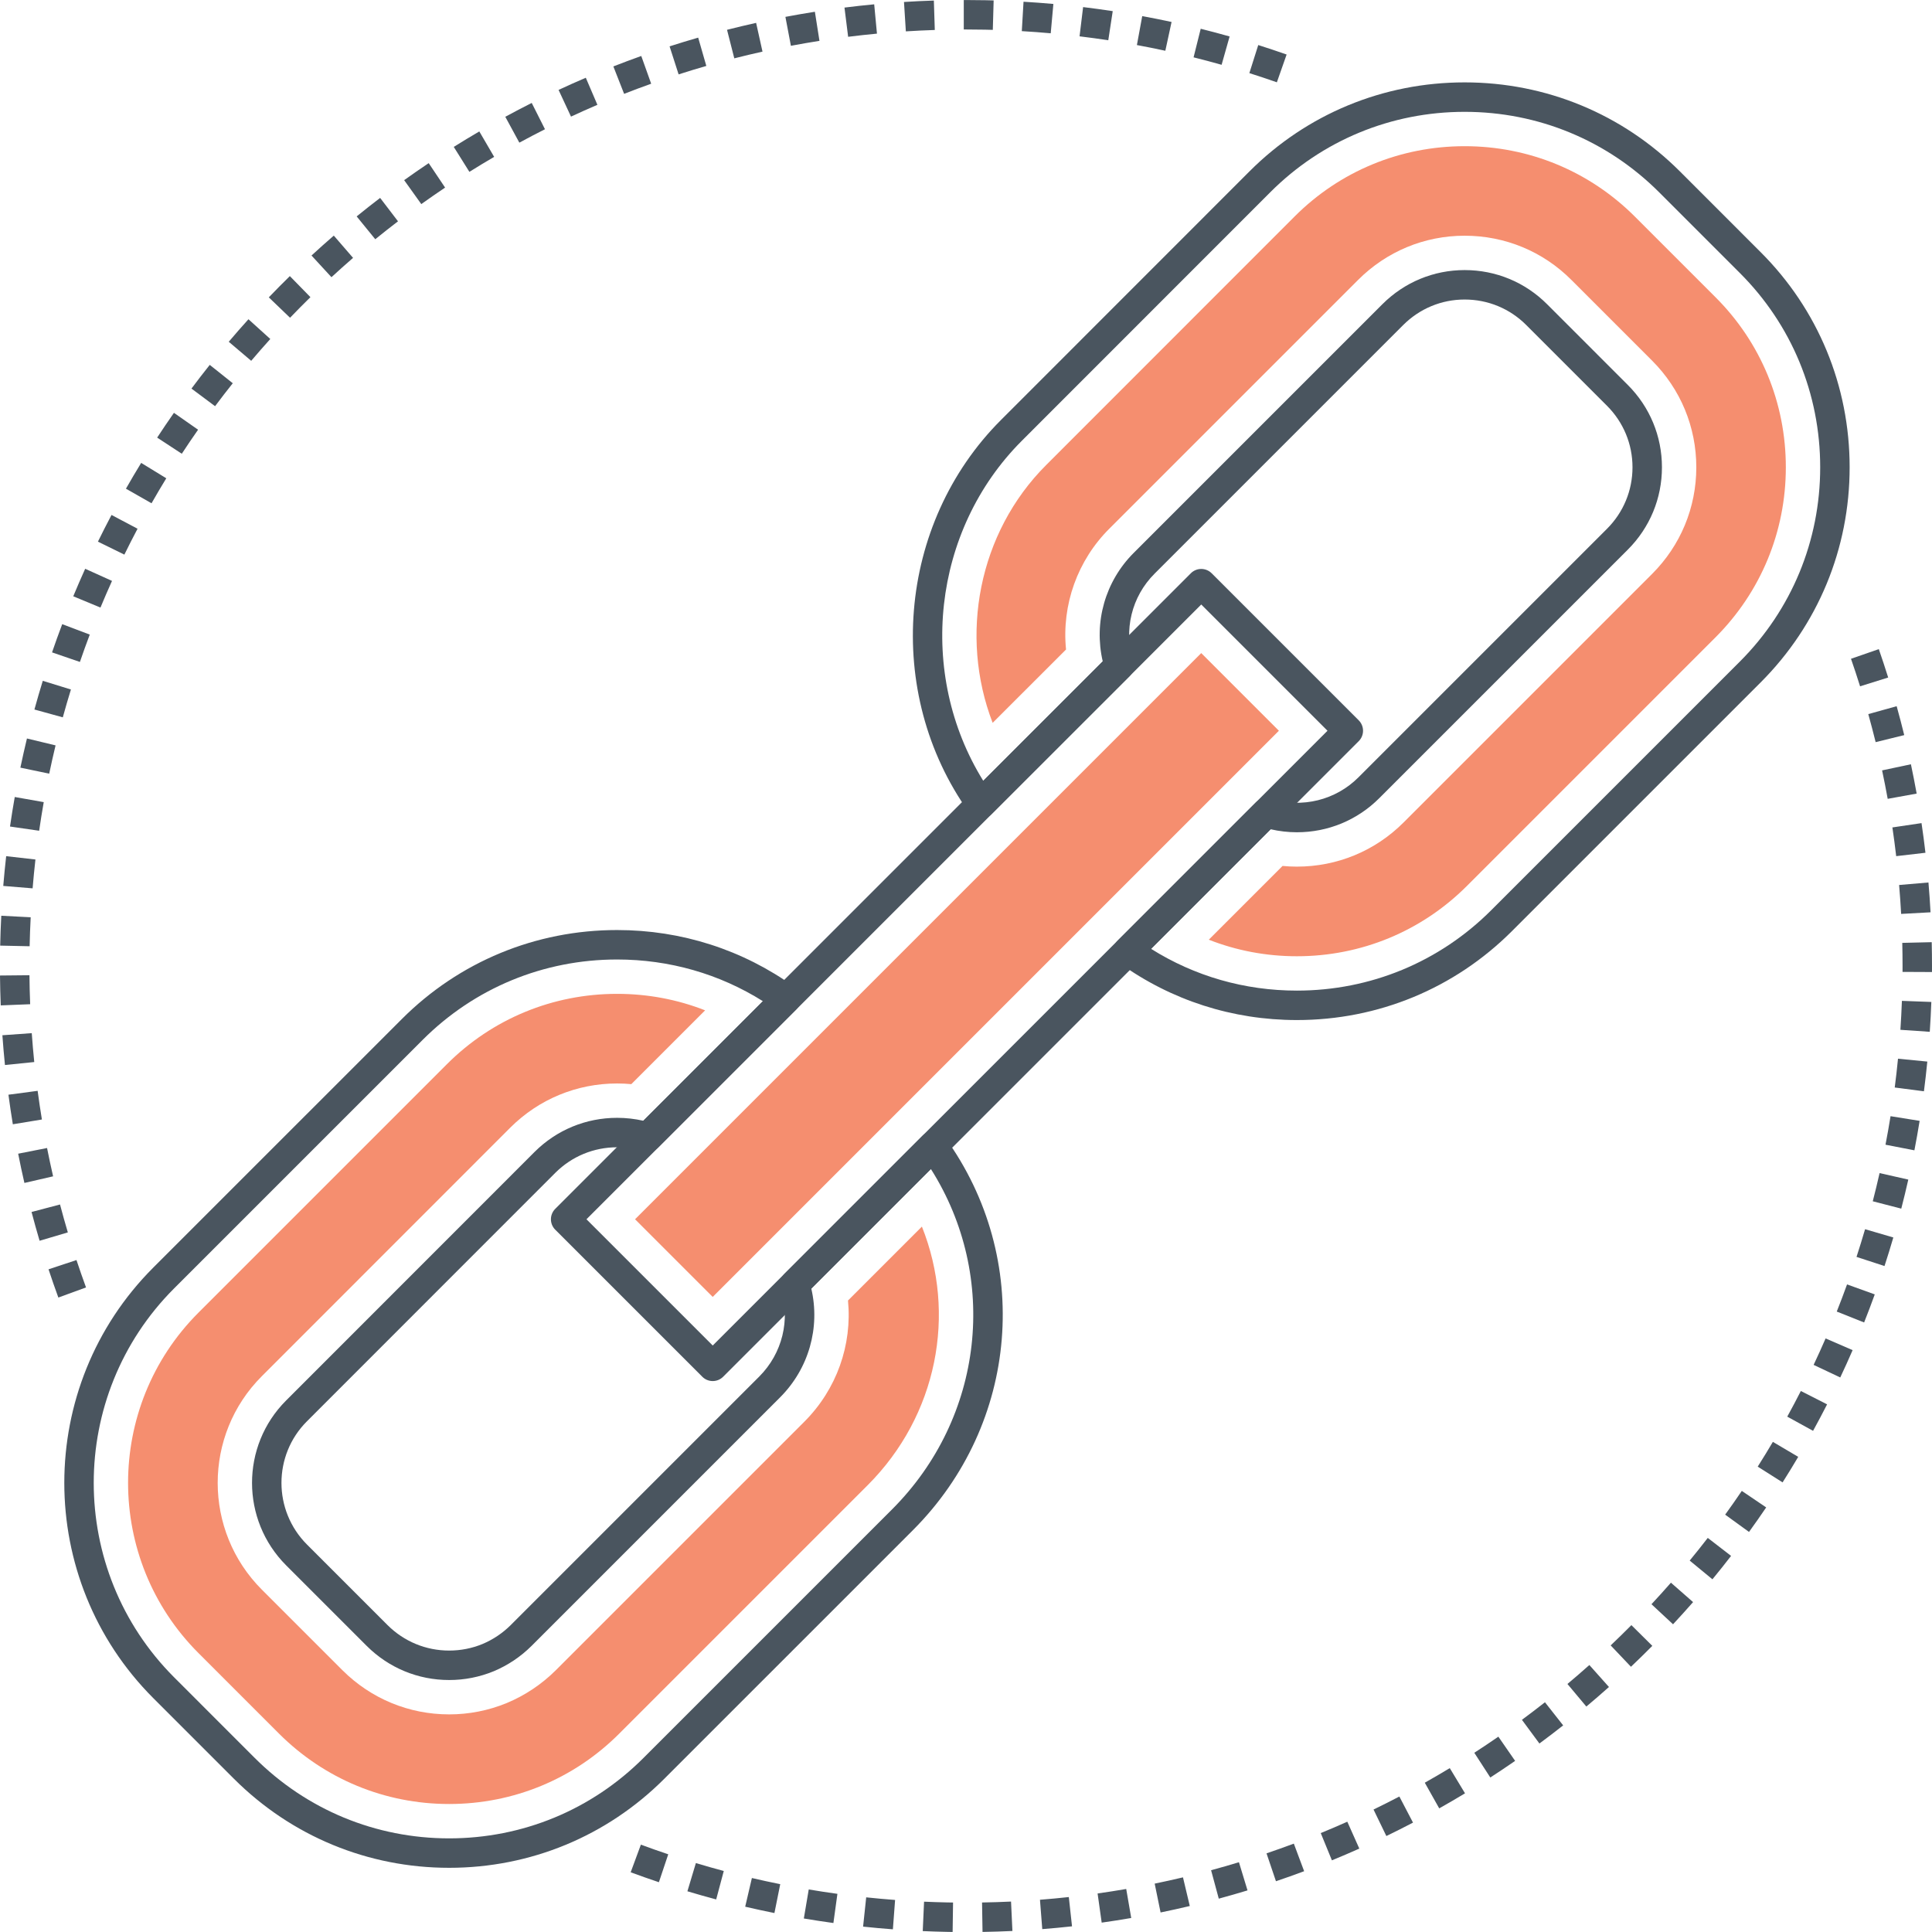
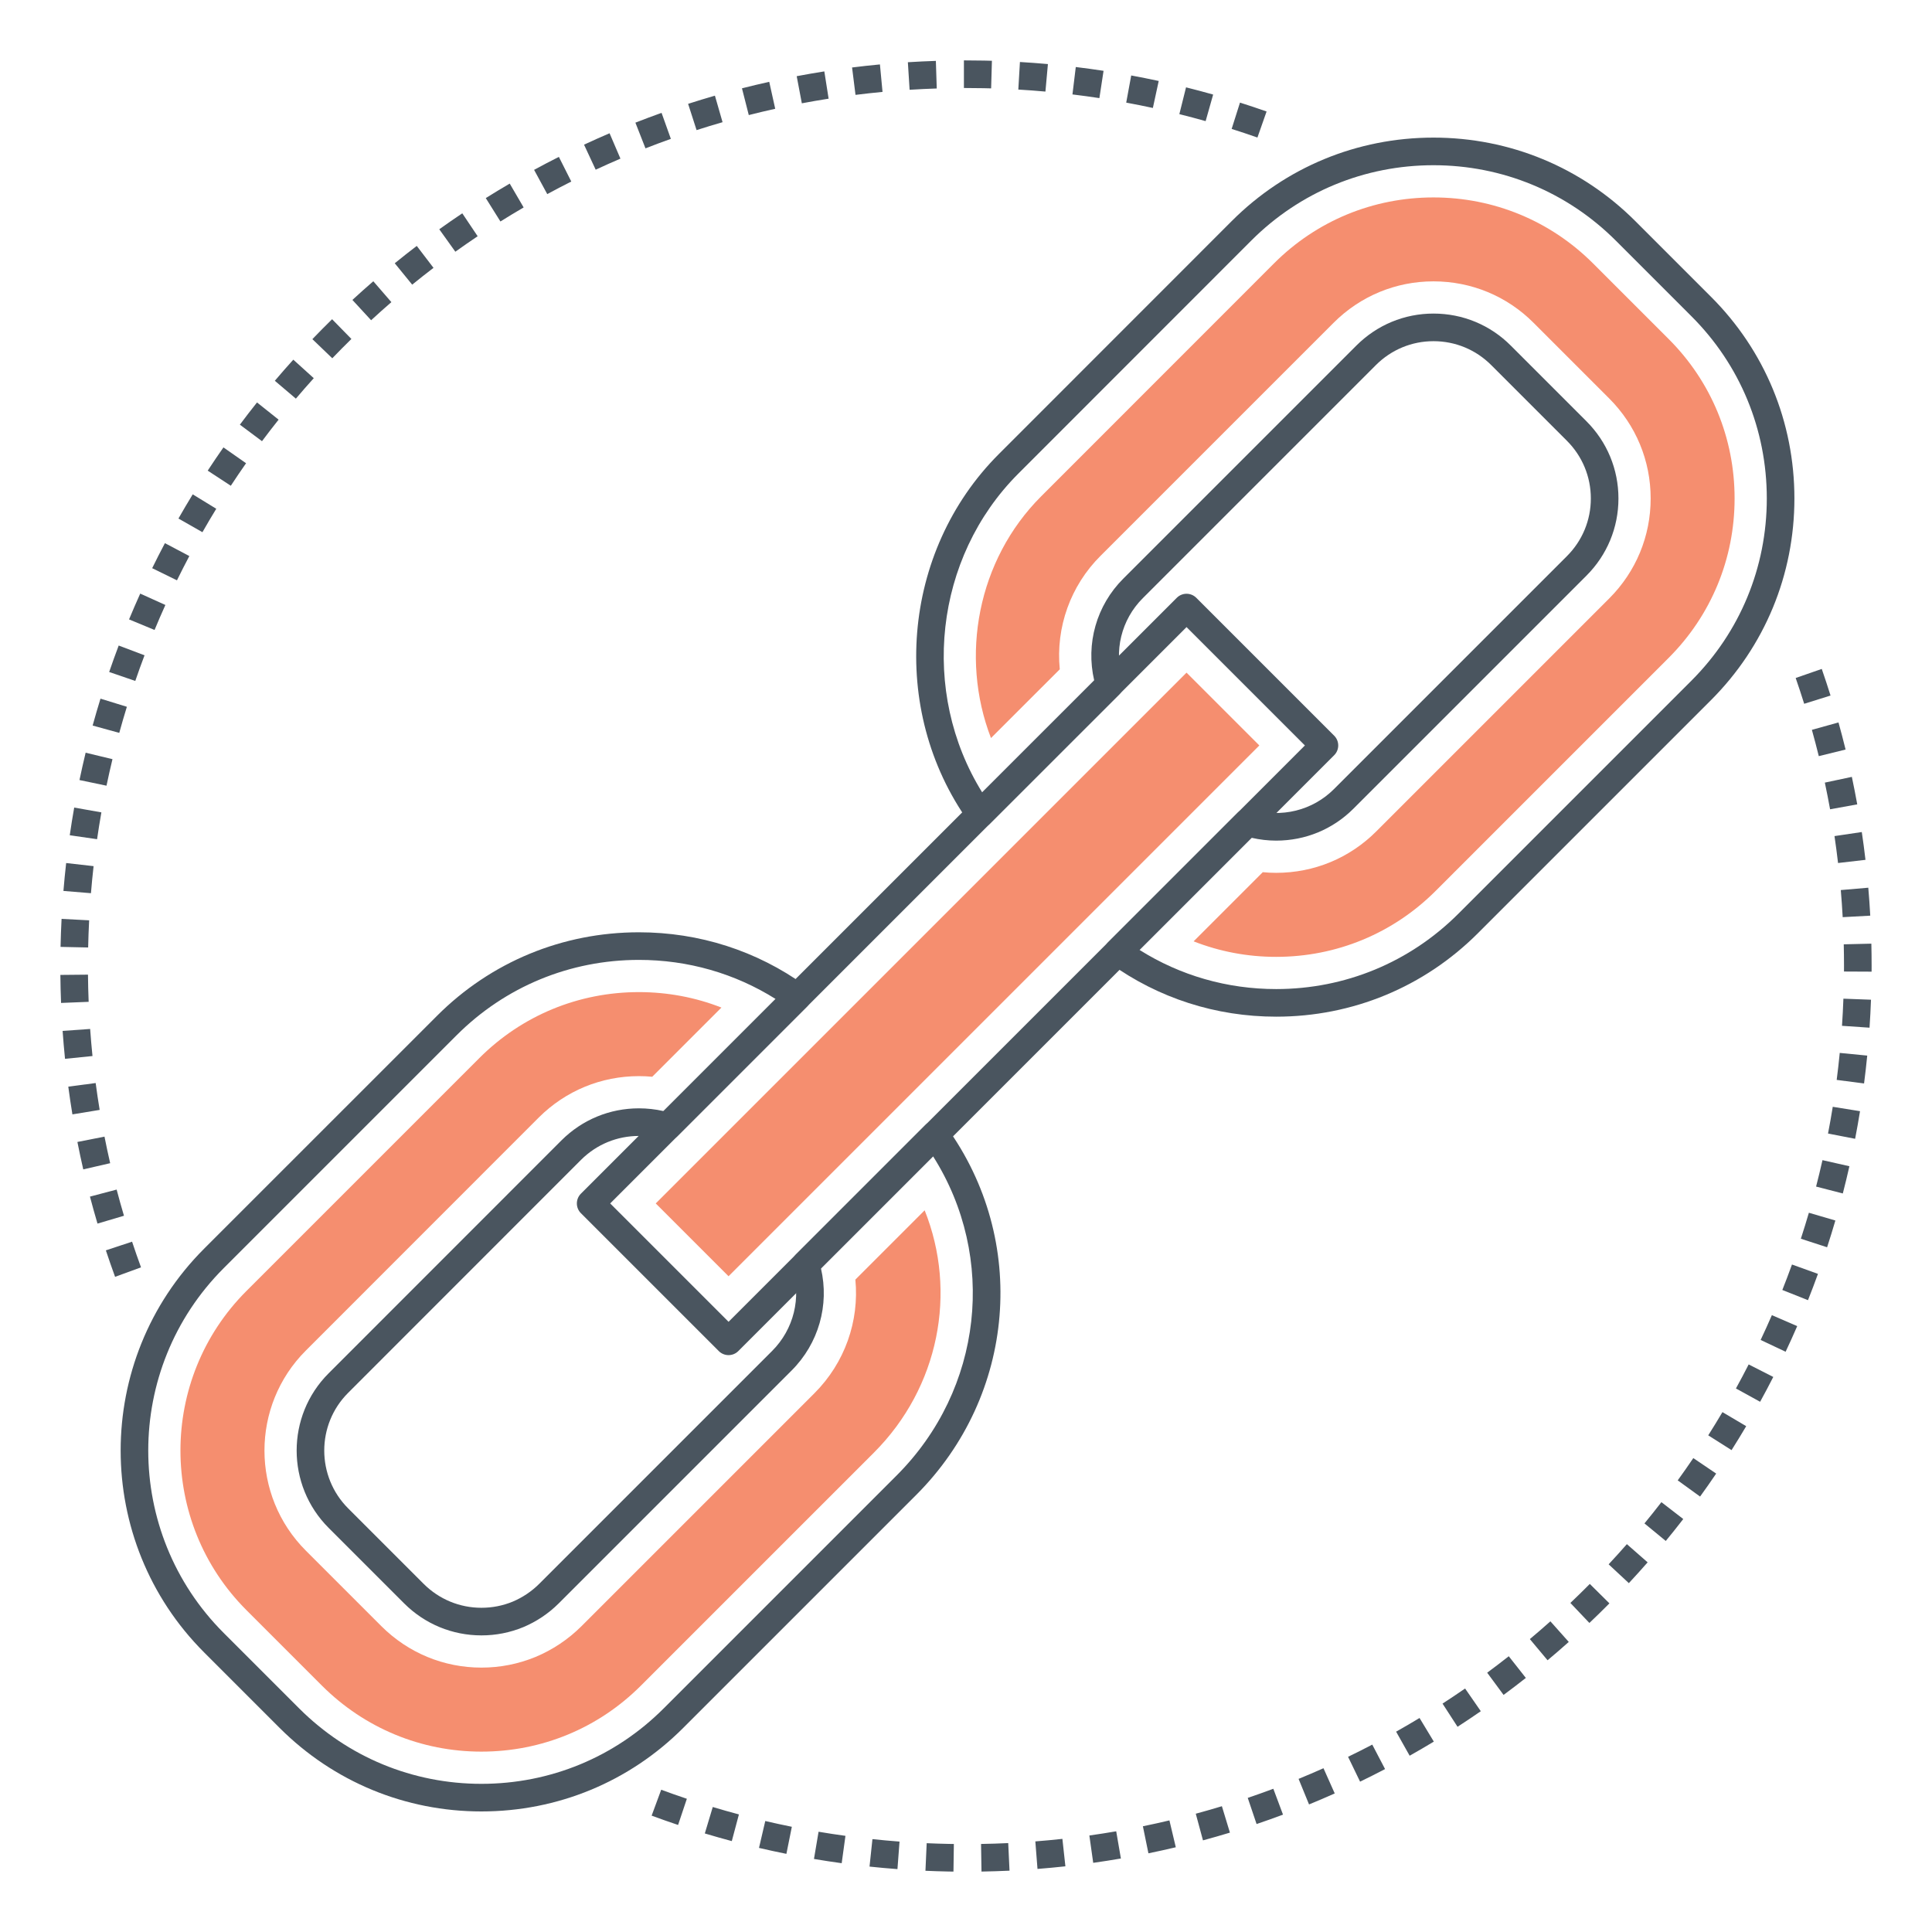
- <svg xmlns="http://www.w3.org/2000/svg" t="1695894468959" class="icon" viewBox="0 0 1024 1024" version="1.1" p-id="2817" width="128" height="128">
-   <path d="M238.044 989.976c-43.062 0-83.568-16.758-114.048-47.182l-42.722-42.724c-62.902-62.902-62.926-165.274-0.054-228.202l131.746-131.74c30.426-30.43 70.946-47.188 114.098-47.188 34.114 0 66.638 10.438 94.054 30.188a7.808 7.808 0 0 1 0.954 11.852l-73.258 73.26a7.8 7.8 0 0 1-7.834 1.936 46.86 46.86 0 0 0-13.916-2.096c-12.332 0-23.936 4.792-32.686 13.492l-131.72 131.776c-17.986 17.986-17.962 47.276 0.05 65.29l42.716 42.716c8.734 8.688 20.324 13.48 32.62 13.48 6.132 0 12.082-1.168 17.686-3.472a47.174 47.174 0 0 0 14.964-10.038L402.399 729.619c12.256-12.252 16.64-30.112 11.448-46.614a7.796 7.796 0 0 1 1.926-7.86l73.258-73.258a7.708 7.708 0 0 1 6.138-2.262 7.8 7.8 0 0 1 5.7 3.202c46.526 64.252 39.362 151.822-17.036 208.224l-131.74 131.738c-30.426 30.432-70.932 47.188-114.05 47.188z m89.02-481.425c-38.982 0-75.586 15.134-103.064 42.614l-131.74 131.738c-56.79 56.842-56.77 149.312 0.05 206.134l42.716 42.718c27.528 27.478 64.118 42.614 103.018 42.614 38.95 0 75.534-15.134 103.012-42.614l131.74-131.738c48.752-48.754 56.796-123.26 20.594-180.416l-63.38 63.382c4.802 20.718-1.336 42.44-16.574 57.672l-131.736 131.738a62.732 62.732 0 0 1-19.988 13.386 61.796 61.796 0 0 1-23.668 4.666c-16.452 0-31.954-6.408-43.64-18.038l-42.732-42.732c-24.1-24.1-24.124-63.292-0.05-87.362l131.736-131.792c11.706-11.646 27.224-18.05 43.706-18.05 4.706 0 9.364 0.52 13.896 1.55l63.38-63.38c-23.052-14.48-49.58-22.09-77.276-22.09z" fill="#4A555F" p-id="2818" />
-   <path d="M238.044 956.158c-34.042 0-66.058-13.246-90.158-37.296l-42.7-42.704c-49.724-49.722-49.738-130.642-0.04-180.386l131.73-131.73c24.044-24.044 56.07-37.282 90.188-37.282 16.224 0 31.98 2.978 46.664 8.74l-39.114 39.114a81.024 81.024 0 0 0-7.55-0.35c-21.33 0-41.41 8.288-56.536 23.334l-131.786 131.844c-31.166 31.166-31.146 81.914 0.056 113.114l42.716 42.716c15.172 15.096 35.232 23.386 56.53 23.386a79.91 79.91 0 0 0 30.552-6.016 81.06 81.06 0 0 0 25.882-17.272l131.832-131.834c17.18-17.176 25.416-40.73 23.144-64.242l39.174-39.174c18.486 46.224 8.242 100.07-28.708 137.022l-131.74 131.738c-24.042 24.04-56.052 37.278-90.136 37.278z" fill="#F58E6F" p-id="2819" />
-   <path d="M687.367 540.649c-34.088 0-66.606-10.46-94.05-30.244a7.798 7.798 0 0 1-0.954-11.85l73.258-73.258a7.8 7.8 0 0 1 7.83-1.936c16.824 5.216 34.576 0.628 46.536-11.33l131.74-131.74c8.724-8.724 13.53-20.308 13.53-32.618 0-12.308-4.806-23.894-13.53-32.62l-42.716-42.716c-8.724-8.764-20.34-13.584-32.722-13.584-12.276 0-23.84 4.806-32.57 13.53l-131.74 131.74c-12.214 12.172-16.554 29.988-11.34 46.504a7.812 7.812 0 0 1-1.926 7.87l-73.258 73.204a7.73 7.73 0 0 1-6.164 2.258 7.806 7.806 0 0 1-5.706-3.242c-45.398-63.52-38.112-152.954 16.96-208.026l131.74-131.794c30.4-30.394 70.886-47.134 114.002-47.134 43.148 0 83.69 16.774 114.154 47.238l42.716 42.718c30.43 30.374 47.188 70.88 47.188 114.05 0 43.114-16.758 83.62-47.188 114.05l-131.74 131.738c-30.422 30.436-70.922 47.192-114.05 47.192z m-77.276-37.748c23.072 14.514 49.6 22.14 77.276 22.14 38.956 0 75.54-15.134 103.018-42.614l131.74-131.738c27.478-27.484 42.614-64.068 42.614-103.014 0-38.996-15.132-75.58-42.61-103.01l-42.722-42.724c-27.518-27.514-64.138-42.666-103.118-42.666-38.946 0-75.514 15.116-102.966 42.562l-131.74 131.794c-47.548 47.554-55.652 123.478-20.436 180.21l63.33-63.282c-4.832-20.738 1.27-42.426 16.478-57.58l131.73-131.73c11.676-11.674 27.164-18.104 43.606-18.104 16.57 0 32.112 6.452 43.772 18.17l42.7 42.704c11.676 11.674 18.104 27.178 18.104 43.656 0 16.48-6.428 31.982-18.104 43.656l-131.74 131.738c-11.64 11.64-27.142 18.05-43.656 18.05a61.86 61.86 0 0 1-13.896-1.596l-63.38 63.378z" fill="#4A555F" p-id="2820" />
-   <path d="M687.367 506.833c-16.214 0-31.98-2.99-46.68-8.776l39.094-39.092c2.526 0.244 5.056 0.366 7.586 0.366 21.376 0 41.45-8.304 56.532-23.386l131.74-131.74c15.116-15.114 23.438-35.19 23.438-56.532 0-21.344-8.322-41.42-23.438-56.534l-42.716-42.716c-15.05-15.132-35.18-23.49-56.634-23.49-21.31 0-41.37 8.322-56.48 23.436l-131.74 131.74a79.42 79.42 0 0 0-23.052 64.148l-38.896 38.868c-17.778-46.182-7.606-100.672 28.342-136.624l131.74-131.794c24.008-24.002 56.002-37.224 90.086-37.224 34.118 0 66.164 13.26 90.244 37.336l42.716 42.716c24.044 24.004 37.28 56.01 37.28 90.136 0 34.084-13.242 66.094-37.284 90.14l-131.734 131.738c-24.046 24.042-56.056 37.284-90.144 37.284z" fill="#F58E6F" p-id="2821" />
-   <path d="M377.757 731.993a7.78 7.78 0 0 1-5.518-2.286l-77.952-77.95a7.802 7.802 0 0 1 0-11.036l336.879-336.877a7.802 7.802 0 0 1 11.036 0l77.952 77.95a7.802 7.802 0 0 1 0 11.036l-336.879 336.877a7.78 7.78 0 0 1-5.518 2.286z m-66.918-85.756l66.916 66.914L703.599 387.309l-66.916-66.914L310.839 646.237z" fill="#4A555F" p-id="2822" />
-   <path d="M336.589 646.237L636.679 346.151l41.16 41.16-300.085 300.085z" fill="#F58E6F" p-id="2823" />
-   <path d="M30.928 687.727a532.369 532.369 0 0 1-5.208-14.96l14.816-4.914a505.391 505.391 0 0 0 5.056 14.514l-14.664 5.36z m-9.944-30.096a528.879 528.879 0 0 1-4.262-15.256l15.09-3.974a496.027 496.027 0 0 0 4.142 14.798l-14.97 4.432z m-8.048-30.646a491.259 491.259 0 0 1-3.308-15.504l15.314-3.014a481.759 481.759 0 0 0 3.206 15.016l-15.212 3.502z m-6.132-31.094a510.631 510.631 0 0 1-2.332-15.674l15.476-2.052c0.676 5.088 1.428 10.152 2.262 15.192l-15.406 2.534zM2.626 564.479a518.221 518.221 0 0 1-1.362-15.78l15.568-1.108c0.366 5.124 0.808 10.228 1.322 15.312l-15.528 1.576zM0.392 532.881c-0.208-5.258-0.34-10.538-0.392-15.838l15.608-0.152c0.05 5.142 0.172 10.264 0.382 15.364l-15.598 0.626z m15.314-31.35l-15.608-0.336c0.116-5.296 0.304-10.574 0.58-15.832l15.588 0.812a487.605 487.605 0 0 0-0.56 15.356z m1.58-30.692l-15.558-1.276c0.432-5.282 0.95-10.54 1.544-15.774l15.508 1.758a505.899 505.899 0 0 0-1.494 15.292z m3.464-30.526l-15.446-2.236c0.758-5.244 1.596-10.462 2.516-15.65l15.364 2.718a503.175 503.175 0 0 0-2.434 15.168z m5.33-30.25l-15.278-3.196c1.088-5.18 2.246-10.332 3.48-15.454l15.172 3.654a519.149 519.149 0 0 0-3.374 14.996z m7.21-29.862L18.24 376.059a521.039 521.039 0 0 1 4.436-15.208l14.918 4.598a499.739 499.739 0 0 0-4.304 14.752z m9.06-29.358l-14.766-5.066a516.363 516.363 0 0 1 5.39-14.954l14.602 5.526a501.321 501.321 0 0 0-5.226 14.494z m10.898-28.818l-14.42-5.98c2.032-4.9 4.142-9.76 6.316-14.58l14.226 6.428a493.365 493.365 0 0 0-6.122 14.132z m12.668-28.066l-14.014-6.87a524.453 524.453 0 0 1 7.204-14.148l13.8 7.296a493.425 493.425 0 0 0-6.99 13.722z m14.4-27.214l-13.566-7.724a504.379 504.379 0 0 1 8.074-13.672l13.312 8.15a479.217 479.217 0 0 0-7.82 13.246z m16.04-26.25l-13.058-8.552a526.507 526.507 0 0 1 8.892-13.134l12.794 8.948a490.283 490.283 0 0 0-8.628 12.738z m17.636-25.204l-12.51-9.334a492.165 492.165 0 0 1 9.69-12.562l12.204 9.726a496.591 496.591 0 0 0-9.384 12.17z m19.15-24.052l-11.9-10.096a501.419 501.419 0 0 1 10.446-11.936l11.574 10.466a506.013 506.013 0 0 0-10.12 11.566z m20.588-22.824l-11.26-10.808a497.789 497.789 0 0 1 11.152-11.268l10.914 11.158a501.179 501.179 0 0 0-10.806 10.918zM175.68 146.914l-10.578-11.484a518.381 518.381 0 0 1 11.818-10.554l10.212 11.804a499.931 499.931 0 0 0-11.452 10.234z m23.22-20.112l-9.858-12.102c4.096-3.33 8.242-6.6 12.438-9.804l9.47 12.402a506.835 506.835 0 0 0-12.05 9.504z m24.394-18.628l-9.084-12.692a511.479 511.479 0 0 1 13.012-9.014l8.688 12.962a511.069 511.069 0 0 0-12.616 8.744z m25.492-17.09l-8.282-13.226c4.466-2.8 8.984-5.534 13.54-8.194l7.866 13.48a497.121 497.121 0 0 0-13.124 7.94z m26.478-15.474l-7.448-13.714a503.253 503.253 0 0 1 14.008-7.334l7.022 13.938a483.427 483.427 0 0 0-13.582 7.11z m27.376-13.804l-6.584-14.15a512.565 512.565 0 0 1 14.43-6.45l6.148 14.348a490.549 490.549 0 0 0-13.994 6.252z m28.154-12.066l-5.7-14.532c4.898-1.92 9.832-3.768 14.79-5.538l5.254 14.7a494.219 494.219 0 0 0-14.344 5.37z m345.969-6.116a504.063 504.063 0 0 0-14.578-4.87l4.716-14.878c5.046 1.598 10.056 3.272 15.034 5.022l-5.172 14.726zM359.679 39.428l-4.786-14.856c5.02-1.618 10.076-3.16 15.156-4.624l4.318 15a480.851 480.851 0 0 0-14.688 4.48z m287.797-5.086a492.359 492.359 0 0 0-14.856-3.95l3.78-15.146c5.136 1.282 10.244 2.642 15.324 4.078l-4.248 15.018z m-258.283-3.42l-3.852-15.126c5.106-1.3 10.248-2.522 15.416-3.672l3.384 15.238c-5.014 1.114-9.994 2.3-14.948 3.56z m228.458-4.02a492.039 492.039 0 0 0-15.07-3.02l2.826-15.35c5.214 0.96 10.39 2 15.548 3.112l-3.304 15.258z m-198.46-2.628l-2.906-15.334c5.182-0.98 10.39-1.882 15.62-2.706l2.428 15.42c-5.076 0.798-10.122 1.67-15.142 2.62z m168.222-2.94a489.995 489.995 0 0 0-15.228-2.08l1.88-15.498c5.258 0.638 10.498 1.352 15.706 2.146l-2.358 15.432z m-137.882-1.83l-1.94-15.486a515.099 515.099 0 0 1 15.752-1.73l1.464 15.538c-5.114 0.482-10.206 1.044-15.276 1.678z m107.376-1.862c-5.086-0.46-10.198-0.838-15.33-1.14l0.914-15.584c5.294 0.312 10.568 0.706 15.818 1.176l-1.402 15.548z m-76.788-1.018l-0.986-15.578c5.258-0.332 10.538-0.584 15.832-0.754l0.498 15.598c-5.132 0.164-10.248 0.412-15.344 0.734z m46.09-0.792l-4.166-0.104a532.245 532.245 0 0 0-10.254-0.102h-0.97V0.016h0.97c3.51 0 7.032 0.036 10.558 0.106l4.308 0.104-0.446 15.606zM504.913 1023.982l-3.272-0.056a501.011 501.011 0 0 1-12.57-0.406l0.702-15.594c4.05 0.182 8.104 0.312 12.174 0.396l3.19 0.05-0.224 15.61z m15.848-0.018l-0.254-15.608a495.199 495.199 0 0 0 15.364-0.488l0.732 15.594c-5.258 0.246-10.538 0.412-15.842 0.502z m-47.512-1.384a518.967 518.967 0 0 1-15.792-1.428l1.646-15.522c5.08 0.538 10.188 1 15.314 1.388l-1.168 15.562z m79.172-0.106l-1.22-15.564c5.116-0.398 10.218-0.876 15.294-1.432l1.698 15.518c-5.24 0.572-10.492 1.064-15.772 1.478z m-110.7-3.236a512.365 512.365 0 0 1-15.674-2.4l2.602-15.39c5.04 0.854 10.106 1.628 15.198 2.324l-2.126 15.466z m142.198-0.208l-2.174-15.456c5.086-0.716 10.146-1.51 15.176-2.376l2.652 15.38c-5.194 0.898-10.406 1.716-15.654 2.452z m-173.456-5.076a519.485 519.485 0 0 1-15.492-3.364l3.546-15.202c4.98 1.162 9.984 2.248 15.024 3.262l-3.078 15.304z m204.672-0.308l-3.13-15.288a496.197 496.197 0 0 0 15-3.318l3.608 15.188a515.567 515.567 0 0 1-15.478 3.418z m-235.544-6.906a511.927 511.927 0 0 1-15.254-4.324l4.492-14.948c4.898 1.47 9.822 2.868 14.786 4.192l-4.024 15.08z m266.385-0.414l-4.076-15.07a483.693 483.693 0 0 0 14.766-4.24l4.542 14.934a525.367 525.367 0 0 1-15.232 4.376z m-296.749-8.71c-5.02-1.682-10-3.438-14.954-5.266l5.406-14.644c4.802 1.774 9.638 3.478 14.506 5.108l-4.958 14.802z m327.057-0.518l-5-14.786c4.858-1.646 9.68-3.364 14.47-5.154l5.468 14.624a508.179 508.179 0 0 1-14.938 5.316z m29.654-11.084l-5.914-14.446a492.105 492.105 0 0 0 14.08-6.024l6.362 14.252a508.829 508.829 0 0 1-14.528 6.218z m28.86-12.88l-6.798-14.05a488.873 488.873 0 0 0 13.688-6.892l7.236 13.83a506.539 506.539 0 0 1-14.126 7.112z m28.022-14.662l-7.652-13.602a487.303 487.303 0 0 0 13.242-7.728l8.078 13.358a513.495 513.495 0 0 1-13.668 7.972z m27.076-16.36l-8.486-13.104a496.585 496.585 0 0 0 12.754-8.536l8.882 12.834c-4.334 3-8.72 5.938-13.15 8.806z m26.024-18.016l-9.268-12.56c4.12-3.04 8.186-6.142 12.204-9.306l9.654 12.26a484.627 484.627 0 0 1-12.59 9.606z m24.872-19.59l-10.02-11.966c3.928-3.29 7.8-6.638 11.62-10.046l10.386 11.65a504.267 504.267 0 0 1-11.986 10.362z m23.648-21.088l-10.752-11.32a505.905 505.905 0 0 0 10.986-10.746l11.086 10.986a527.789 527.789 0 0 1-11.32 11.08z m22.3-22.514l-11.422-10.64a501.399 501.399 0 0 0 10.31-11.404l11.738 10.284a519.625 519.625 0 0 1-10.626 11.76z m20.882-23.846l-12.052-9.918a485.913 485.913 0 0 0 9.582-12.02l12.356 9.538a503.579 503.579 0 0 1-9.886 12.4z m19.39-25.1l-12.642-9.162a479.219 479.219 0 0 0 8.82-12.588l12.926 8.754a492.073 492.073 0 0 1-9.104 12.996z m17.794-26.258l-13.18-8.358a497.807 497.807 0 0 0 8.034-13.122l13.434 7.942a498.539 498.539 0 0 1-8.288 13.538z m16.158-27.328l-13.678-7.524a475.955 475.955 0 0 0 7.2-13.594l13.912 7.082a507.085 507.085 0 0 1-7.434 14.036z m14.408-28.288l-14.116-6.666a489.139 489.139 0 0 0 6.352-14.024l14.318 6.208a479.253 479.253 0 0 1-6.554 14.482z m12.648-29.152l-14.502-5.772c1.896-4.76 3.714-9.562 5.458-14.396l14.684 5.294a498.923 498.923 0 0 1-5.64 14.874z m10.806-29.908l-14.836-4.842a505.319 505.319 0 0 0 4.538-14.68l14.978 4.384a506.295 506.295 0 0 1-4.68 15.138z m8.888-30.424l-15.11-3.898c1.276-4.952 2.48-9.93 3.612-14.94l15.222 3.44a518.421 518.421 0 0 1-3.724 15.398z m6.96-30.91l-15.324-2.968a480.199 480.199 0 0 0 2.678-15.122l15.416 2.48a506.709 506.709 0 0 1-2.77 15.61z m5.05-31.288l-15.476-2.002c0.656-5.066 1.234-10.152 1.732-15.264l15.538 1.52a514.045 514.045 0 0 1-1.794 15.746z m3.096-31.526l-15.568-1.056c0.34-5.094 0.61-10.208 0.798-15.344l15.598 0.58a510.513 510.513 0 0 1-0.828 15.82z m1.168-31.678l-15.608-0.072 0.01-3.302c0-4.04-0.05-8.066-0.148-12.082l15.608-0.37c0.096 4.138 0.148 8.292 0.148 12.454l-0.01 3.372z m-16.346-30.804c-0.28-5.132-0.64-10.238-1.072-15.326l15.548-1.332c0.452 5.246 0.824 10.516 1.112 15.804l-15.588 0.854z m-2.622-30.618a488.975 488.975 0 0 0-2.012-15.22l15.436-2.292c0.778 5.214 1.474 10.454 2.084 15.718l-15.508 1.794z m-4.502-30.374c-0.92-5.056-1.906-10.084-2.968-15.082l15.274-3.242a522.699 522.699 0 0 1 3.048 15.54l-15.354 2.784z m-6.386-30.05a519.417 519.417 0 0 0-3.902-14.864l15.04-4.186a518.699 518.699 0 0 1 4.014 15.322l-15.152 3.728z m-8.256-29.594a493.825 493.825 0 0 0-4.812-14.59l14.746-5.116c1.728 4.982 3.384 10 4.964 15.048l-14.898 4.658z" fill="#4A555F" p-id="2824" />
+ <svg xmlns="http://www.w3.org/2000/svg" t="1697161461055" class="icon" viewBox="0 0 1024 1024" version="1.1" p-id="3285" width="200" height="200">
+   <path d="M255.166 960.103c-40.371 0-78.345-15.711-106.92-44.233l-40.052-40.054c-58.971-58.971-58.993-154.944-0.051-213.939l123.512-123.506c28.524-28.528 66.512-44.239 106.967-44.239 31.982 0 62.473 9.786 88.175 28.301a7.32 7.32 0 0 1 0.894 11.111l-68.679 68.681a7.312 7.312 0 0 1-7.344 1.815 43.931 43.931 0 0 0-13.046-1.965c-11.561 0-22.44 4.492-30.643 12.649l-123.487 123.54c-16.862 16.862-16.839 44.321 0.047 61.209l40.046 40.046c8.188 8.145 19.054 12.637 30.581 12.637 5.749 0 11.327-1.095 16.581-3.255a44.226 44.226 0 0 0 14.029-9.411L409.249 716.017c11.49-11.486 15.6-28.23 10.732-43.701a7.309 7.309 0 0 1 1.806-7.369l68.679-68.679a7.226 7.226 0 0 1 5.754-2.121 7.312 7.312 0 0 1 5.344 3.002c43.618 60.236 36.902 142.333-15.971 195.21l-123.506 123.504c-28.524 28.53-66.499 44.239-106.922 44.239z m83.456-451.336c-36.546 0-70.862 14.188-96.622 39.951l-123.506 123.504c-53.241 53.289-53.222 139.98 0.047 193.25l40.046 40.048c25.807 25.761 60.111 39.951 96.579 39.951 36.516 0 70.813-14.188 96.574-39.951l123.506-123.504c45.705-45.707 53.246-115.556 19.307-169.14l-59.419 59.421c4.502 19.423-1.252 39.787-15.538 54.067l-123.502 123.504a58.811 58.811 0 0 1-18.739 12.549 57.934 57.934 0 0 1-22.189 4.374c-15.424 0-29.957-6.007-40.912-16.911l-40.061-40.061c-22.594-22.594-22.616-59.336-0.047-81.902l123.502-123.555c10.974-10.918 25.522-16.922 40.974-16.922 4.412 0 8.779 0.487 13.027 1.453l59.419-59.419c-21.611-13.575-46.481-20.709-72.446-20.709z" fill="#4A555F" p-id="3286" />
+   <path d="M255.166 928.398c-31.914 0-61.929-12.418-84.523-34.965l-40.031-40.035c-46.616-46.614-46.629-122.477-0.037-169.112l123.497-123.497c22.541-22.541 52.566-34.952 84.551-34.952 15.21 0 29.981 2.792 43.747 8.194l-36.669 36.669a75.96 75.96 0 0 0-7.078-0.328c-19.997 0-38.822 7.77-53.002 21.876l-123.549 123.604c-29.218 29.218-29.199 76.794 0.052 106.044l40.046 40.046c14.224 14.152 33.03 21.924 52.997 21.924a74.915 74.915 0 0 0 28.642-5.64 75.994 75.994 0 0 0 24.264-16.192l123.592-123.594c16.106-16.102 23.827-38.184 21.697-60.227l36.726-36.726c17.331 43.335 7.727 93.815-26.914 128.458l-123.506 123.504c-22.539 22.537-52.549 34.948-84.502 34.948z" fill="#F58E6F" p-id="3287" />
+   <path d="M676.406 538.858c-31.957 0-62.443-9.806-88.172-28.354a7.311 7.311 0 0 1-0.894-11.109l68.679-68.679a7.312 7.312 0 0 1 7.341-1.815c15.772 4.89 32.415 0.589 43.627-10.622l123.506-123.506c8.179-8.179 12.684-19.039 12.684-30.579 0-11.539-4.506-22.401-12.684-30.581l-40.046-40.046c-8.179-8.216-19.069-12.735-30.677-12.735-11.509 0-22.35 4.506-30.534 12.684l-123.506 123.506c-11.451 11.411-15.519 28.114-10.631 43.597a7.324 7.324 0 0 1-1.806 7.378l-68.679 68.629a7.247 7.247 0 0 1-5.779 2.117 7.318 7.318 0 0 1-5.349-3.039c-42.561-59.55-35.73-143.394 15.9-195.024l123.506-123.557c28.5-28.494 66.455-44.188 106.877-44.188 40.451 0 78.459 15.726 107.019 44.286l40.046 40.048c28.528 28.476 44.239 66.45 44.239 106.922 0 40.419-15.711 78.394-44.239 106.922l-123.506 123.504c-28.521 28.534-66.489 44.242-106.922 44.242z m-72.446-35.389c21.63 13.607 46.5 20.756 72.446 20.756 36.521 0 70.819-14.188 96.579-39.951l123.506-123.504c25.761-25.766 39.951-60.064 39.951-96.575 0-36.559-14.186-70.856-39.947-96.572l-40.052-40.054c-25.798-25.794-60.129-39.999-96.673-39.999-36.512 0-70.794 14.171-96.53 39.902l-123.506 123.557c-44.576 44.582-52.174 115.76-19.159 168.947l59.372-59.327c-4.53-19.442 1.191-39.774 15.448-53.981l123.497-123.497c10.946-10.944 25.466-16.972 40.881-16.972 15.534 0 30.105 6.049 41.036 17.034l40.031 40.035c10.946 10.944 16.972 25.479 16.972 40.927 0 15.45-6.026 29.983-16.972 40.927l-123.506 123.504c-10.912 10.912-25.446 16.922-40.927 16.922a57.994 57.994 0 0 1-13.027-1.496l-59.419 59.417z" fill="#4A555F" p-id="3288" />
+   <path d="M676.406 507.156c-15.201 0-29.981-2.803-43.762-8.227l36.651-36.649c2.368 0.229 4.74 0.343 7.112 0.343 20.04 0 38.859-7.785 52.999-21.924l123.506-123.506c14.171-14.169 21.973-32.991 21.973-52.999 0-20.01-7.802-38.831-21.973-53.001l-40.046-40.046c-14.109-14.186-32.981-22.022-53.094-22.022-19.978 0-38.784 7.802-52.95 21.971l-123.506 123.506a74.456 74.456 0 0 0-21.611 60.139l-36.465 36.439c-16.667-43.296-7.131-94.38 26.571-128.085l123.506-123.557c22.507-22.502 52.502-34.897 84.455-34.897 31.986 0 62.029 12.431 84.604 35.002l40.046 40.046c22.541 22.504 34.95 52.509 34.95 84.502 0 31.954-12.414 61.963-34.954 84.506l-123.5 123.504c-22.543 22.539-52.552 34.954-84.51 34.954z" fill="#F58E6F" p-id="3289" />
+   <path d="M386.147 718.243a7.294 7.294 0 0 1-5.173-2.143l-73.08-73.078a7.314 7.314 0 0 1 0-10.346l315.824-315.823a7.314 7.314 0 0 1 10.346 0l73.08 73.078a7.314 7.314 0 0 1 0 10.346l-315.824 315.823a7.294 7.294 0 0 1-5.173 2.143z m-62.736-80.396l62.734 62.732L691.624 395.102l-62.734-62.732L323.412 637.847z" fill="#4A555F" p-id="3290" />
+   <path d="M347.553 637.847L628.886 356.517l38.587 38.587-281.33 281.33z" fill="#F58E6F" p-id="3291" />
+   <path d="M60.995 676.744a499.096 499.096 0 0 1-4.882-14.025l13.89-4.607a473.804 473.804 0 0 0 4.74 13.607l-13.747 5.025z m-9.322-28.215a495.824 495.824 0 0 1-3.996-14.302l14.147-3.726a465.025 465.025 0 0 0 3.883 13.873l-14.034 4.155z m-7.545-28.731a460.555 460.555 0 0 1-3.101-14.535l14.357-2.826a451.649 451.649 0 0 0 3.006 14.077l-14.261 3.283z m-5.749-29.151a478.717 478.717 0 0 1-2.186-14.694l14.509-1.924c0.634 4.77 1.339 9.517 2.121 14.242l-14.443 2.376zM34.462 561.199a485.832 485.832 0 0 1-1.277-14.794l14.595-1.039c0.343 4.804 0.757 9.589 1.239 14.355l-14.557 1.477zM32.367 531.576c-0.195-4.929-0.319-9.879-0.367-14.848l14.632-0.142c0.047 4.821 0.161 9.622 0.358 14.404l-14.623 0.587z m14.357-29.391l-14.632-0.315c0.109-4.965 0.285-9.913 0.544-14.842l14.614 0.761a457.13 457.13 0 0 0-0.525 14.396z m1.481-28.774l-14.586-1.196c0.405-4.952 0.891-9.881 1.447-14.788l14.539 1.648a474.28 474.28 0 0 0-1.401 14.336z m3.247-28.618l-14.481-2.096c0.711-4.916 1.496-9.808 2.359-14.672l14.404 2.548a471.727 471.727 0 0 0-2.282 14.22z m4.997-28.359l-14.323-2.996c1.02-4.856 2.106-9.686 3.262-14.488l14.224 3.426a486.702 486.702 0 0 0-3.163 14.059z m6.759-27.996L49.1 384.556a488.474 488.474 0 0 1 4.159-14.257l13.986 4.311a468.505 468.505 0 0 0-4.035 13.83z m8.494-27.523l-13.843-4.749a484.09 484.09 0 0 1 5.053-14.019l13.689 5.181a469.988 469.988 0 0 0-4.899 13.588z m10.217-27.017l-13.519-5.606c1.905-4.594 3.883-9.15 5.921-13.669l13.337 6.026a462.53 462.53 0 0 0-5.739 13.249z m11.876-26.312l-13.138-6.441a491.675 491.675 0 0 1 6.754-13.264l12.937 6.84a462.586 462.586 0 0 0-6.553 12.864z m13.5-25.513l-12.718-7.241a472.855 472.855 0 0 1 7.569-12.817l12.48 7.641a449.266 449.266 0 0 0-7.331 12.418z m15.037-24.609l-12.242-8.017a493.6 493.6 0 0 1 8.336-12.313l11.994 8.389a459.64 459.64 0 0 0-8.089 11.942z m16.534-23.629l-11.728-8.751a461.405 461.405 0 0 1 9.084-11.777l11.441 9.118a465.554 465.554 0 0 0-8.797 11.409z m17.953-22.549l-11.156-9.465a470.08 470.08 0 0 1 9.793-11.19l10.851 9.812a474.387 474.387 0 0 0-9.487 10.843z m19.301-21.397l-10.556-10.132a466.677 466.677 0 0 1 10.455-10.564l10.232 10.461a469.855 469.855 0 0 0-10.131 10.236zM196.7 169.732l-9.917-10.766a485.982 485.982 0 0 1 11.079-9.894l9.574 11.066a468.685 468.685 0 0 0-10.736 9.594z m21.769-18.855l-9.242-11.346c3.84-3.122 7.727-6.187 11.661-9.191l8.878 11.627a475.158 475.158 0 0 0-11.297 8.91z m22.869-17.464l-8.516-11.899a479.512 479.512 0 0 1 12.199-8.451l8.145 12.152a479.127 479.127 0 0 0-11.827 8.197z m23.899-16.022l-7.764-12.399c4.187-2.625 8.422-5.188 12.694-7.682l7.374 12.637a466.051 466.051 0 0 0-12.304 7.444z m24.823-14.507l-6.982-12.857a471.8 471.8 0 0 1 13.132-6.876l6.583 13.067a453.213 453.213 0 0 0-12.733 6.666z m25.665-12.941l-6.172-13.266a480.53 480.53 0 0 1 13.528-6.047l5.764 13.451a459.89 459.89 0 0 0-13.119 5.861z m26.394-11.312l-5.344-13.624c4.592-1.8 9.217-3.532 13.866-5.192l4.926 13.781a463.33 463.33 0 0 0-13.447 5.034z m324.346-5.734a472.559 472.559 0 0 0-13.667-4.566l4.421-13.948c4.731 1.498 9.427 3.067 14.094 4.708l-4.849 13.806zM369.199 68.964l-4.487-13.927c4.706-1.517 9.446-2.962 14.209-4.335l4.048 14.062a450.798 450.798 0 0 0-13.77 4.2z m269.81-4.768a461.587 461.587 0 0 0-13.927-3.703l3.544-14.199c4.815 1.202 9.604 2.477 14.366 3.823l-3.982 14.079z m-242.141-3.206l-3.611-14.181c4.787-1.219 9.607-2.364 14.452-3.442l3.172 14.286c-4.701 1.044-9.369 2.156-14.014 3.337z m214.179-3.769a461.287 461.287 0 0 0-14.128-2.831l2.649-14.391c4.888 0.9 9.741 1.875 14.576 2.917l-3.097 14.304z m-186.056-2.464l-2.724-14.376c4.858-0.919 9.741-1.764 14.644-2.537l2.276 14.456c-4.759 0.748-9.489 1.566-14.196 2.456z m157.708-2.756a459.37 459.37 0 0 0-14.276-1.95l1.762-14.529c4.929 0.598 9.842 1.267 14.724 2.012l-2.211 14.467z m-129.264-1.716l-1.819-14.518a482.905 482.905 0 0 1 14.767-1.622l1.372 14.567c-4.794 0.452-9.568 0.979-14.321 1.573z m100.665-1.746c-4.768-0.431-9.561-0.786-14.372-1.069l0.857-14.61c4.963 0.292 9.907 0.662 14.829 1.102l-1.314 14.576z m-71.989-0.954l-0.924-14.604c4.929-0.311 9.879-0.547 14.842-0.707l0.467 14.623c-4.811 0.154-9.607 0.386-14.385 0.688z m43.209-0.742l-3.906-0.098a498.98 498.98 0 0 0-9.613-0.096h-0.909V32.015h0.909c3.291 0 6.592 0.034 9.898 0.099l4.039 0.098-0.418 14.631zM505.356 991.983l-3.067-0.052a469.698 469.698 0 0 1-11.784-0.381l0.658-14.619c3.797 0.171 7.597 0.292 11.413 0.371l2.991 0.047-0.21 14.634z m14.857-0.017l-0.238-14.632a464.249 464.249 0 0 0 14.404-0.457l0.686 14.619c-4.929 0.231-9.879 0.386-14.852 0.471z m-44.542-1.297a486.532 486.532 0 0 1-14.805-1.339l1.543-14.552c4.762 0.504 9.551 0.937 14.357 1.301l-1.095 14.589z m74.224-0.099l-1.144-14.591c4.796-0.373 9.579-0.821 14.338-1.342l1.592 14.548c-4.912 0.536-9.836 0.997-14.786 1.386z m-103.781-3.034a480.342 480.342 0 0 1-14.694-2.25l2.439-14.428c4.725 0.801 9.474 1.526 14.248 2.179l-1.993 14.499z m133.31-0.195l-2.038-14.49c4.768-0.671 9.512-1.416 14.227-2.227l2.486 14.419c-4.869 0.842-9.756 1.609-14.676 2.299z m-162.615-4.759a487.017 487.017 0 0 1-14.524-3.154l3.324-14.252c4.669 1.089 9.36 2.107 14.085 3.058l-2.886 14.347z m191.88-0.289l-2.934-14.332a465.185 465.185 0 0 0 14.062-3.111l3.382 14.239a483.344 483.344 0 0 1-14.511 3.204z m-220.822-6.474a479.932 479.932 0 0 1-14.301-4.054l4.211-14.014c4.592 1.378 9.208 2.689 13.862 3.93l-3.772 14.137z m249.736-0.388l-3.821-14.128a453.462 453.462 0 0 0 13.843-3.975l4.258 14.001a492.532 492.532 0 0 1-14.28 4.102z m-278.203-8.166c-4.706-1.577-9.375-3.223-14.019-4.937l5.068-13.729c4.502 1.663 9.036 3.261 13.599 4.789l-4.648 13.877z m306.616-0.486l-4.687-13.862c4.554-1.543 9.075-3.154 13.566-4.832l5.126 13.71a476.418 476.418 0 0 1-14.004 4.984z m27.801-10.391l-5.544-13.543a461.348 461.348 0 0 0 13.2-5.647l5.964 13.361a477.027 477.027 0 0 1-13.62 5.829z m27.056-12.075l-6.373-13.172a458.318 458.318 0 0 0 12.832-6.461l6.784 12.966a474.88 474.88 0 0 1-13.243 6.667z m26.271-13.746l-7.174-12.752a456.847 456.847 0 0 0 12.414-7.245l7.573 12.523a481.402 481.402 0 0 1-12.814 7.474z m25.384-15.337l-7.956-12.285a465.548 465.548 0 0 0 11.957-8.002l8.327 12.032c-4.063 2.812-8.175 5.567-12.328 8.256z m24.397-16.89l-8.689-11.775c3.862-2.85 7.674-5.758 11.441-8.724l9.051 11.494a454.338 454.338 0 0 1-11.803 9.006z m23.317-18.366l-9.394-11.218c3.682-3.084 7.312-6.223 10.894-9.418l9.737 10.922a472.75 472.75 0 0 1-11.237 9.714z m22.17-19.77l-10.08-10.612a474.286 474.286 0 0 0 10.299-10.074l10.393 10.299a494.802 494.802 0 0 1-10.612 10.387z m20.906-21.107l-10.708-9.975a470.062 470.062 0 0 0 9.666-10.691l11.004 9.641a487.148 487.148 0 0 1-9.962 11.025z m19.577-22.356l-11.299-9.298a455.543 455.543 0 0 0 8.983-11.269l11.584 8.942a472.105 472.105 0 0 1-9.268 11.625z m18.178-23.531l-11.852-8.589a449.268 449.268 0 0 0 8.269-11.801l12.118 8.207a461.318 461.318 0 0 1-8.535 12.184z m16.682-24.617l-12.356-7.836a466.694 466.694 0 0 0 7.532-12.302l12.594 7.446a467.38 467.38 0 0 1-7.77 12.692z m15.148-25.62l-12.823-7.054a446.208 446.208 0 0 0 6.75-12.744l13.042 6.639a475.392 475.392 0 0 1-6.969 13.159z m13.507-26.52l-13.234-6.249a458.568 458.568 0 0 0 5.955-13.147l13.423 5.82a449.3 449.3 0 0 1-6.144 13.577z m11.857-27.33l-13.596-5.411c1.777-4.462 3.482-8.964 5.117-13.496l13.766 4.963a467.74 467.74 0 0 1-5.287 13.944z m10.131-28.039l-13.909-4.539a473.737 473.737 0 0 0 4.254-13.762l14.042 4.11a474.652 474.652 0 0 1-4.387 14.192z m8.332-28.522l-14.166-3.654c1.196-4.642 2.325-9.309 3.386-14.006l14.271 3.225a486.02 486.02 0 0 1-3.491 14.436z m6.525-28.978l-14.366-2.782a450.187 450.187 0 0 0 2.511-14.177l14.452 2.325a475.04 475.04 0 0 1-2.597 14.634z m4.734-29.332l-14.509-1.877c0.615-4.749 1.157-9.517 1.624-14.31l14.567 1.425a481.917 481.917 0 0 1-1.682 14.762z m2.902-29.556l-14.595-0.99c0.319-4.776 0.572-9.57 0.748-14.385l14.623 0.544a478.606 478.606 0 0 1-0.776 14.831z m1.095-29.698l-14.632-0.068 0.009-3.096c0-3.787-0.047-7.562-0.139-11.327l14.632-0.347c0.09 3.879 0.139 7.774 0.139 11.676l-0.009 3.161z m-15.324-28.879c-0.262-4.811-0.6-9.598-1.005-14.368l14.576-1.249c0.424 4.918 0.772 9.859 1.042 14.816l-14.614 0.801z m-2.458-28.704a458.414 458.414 0 0 0-1.886-14.269l14.471-2.149c0.729 4.888 1.382 9.801 1.954 14.736l-14.539 1.682z m-4.221-28.476c-0.862-4.74-1.787-9.454-2.782-14.139l14.319-3.039a490.03 490.03 0 0 1 2.857 14.569l-14.394 2.61z m-5.987-28.172a486.953 486.953 0 0 0-3.658-13.935l14.1-3.924a486.28 486.28 0 0 1 3.763 14.364l-14.205 3.495z m-7.74-27.744a462.961 462.961 0 0 0-4.511-13.678l13.824-4.796c1.62 4.671 3.172 9.375 4.654 14.107l-13.967 4.367z" fill="#4A555F" p-id="3292" />
</svg>
